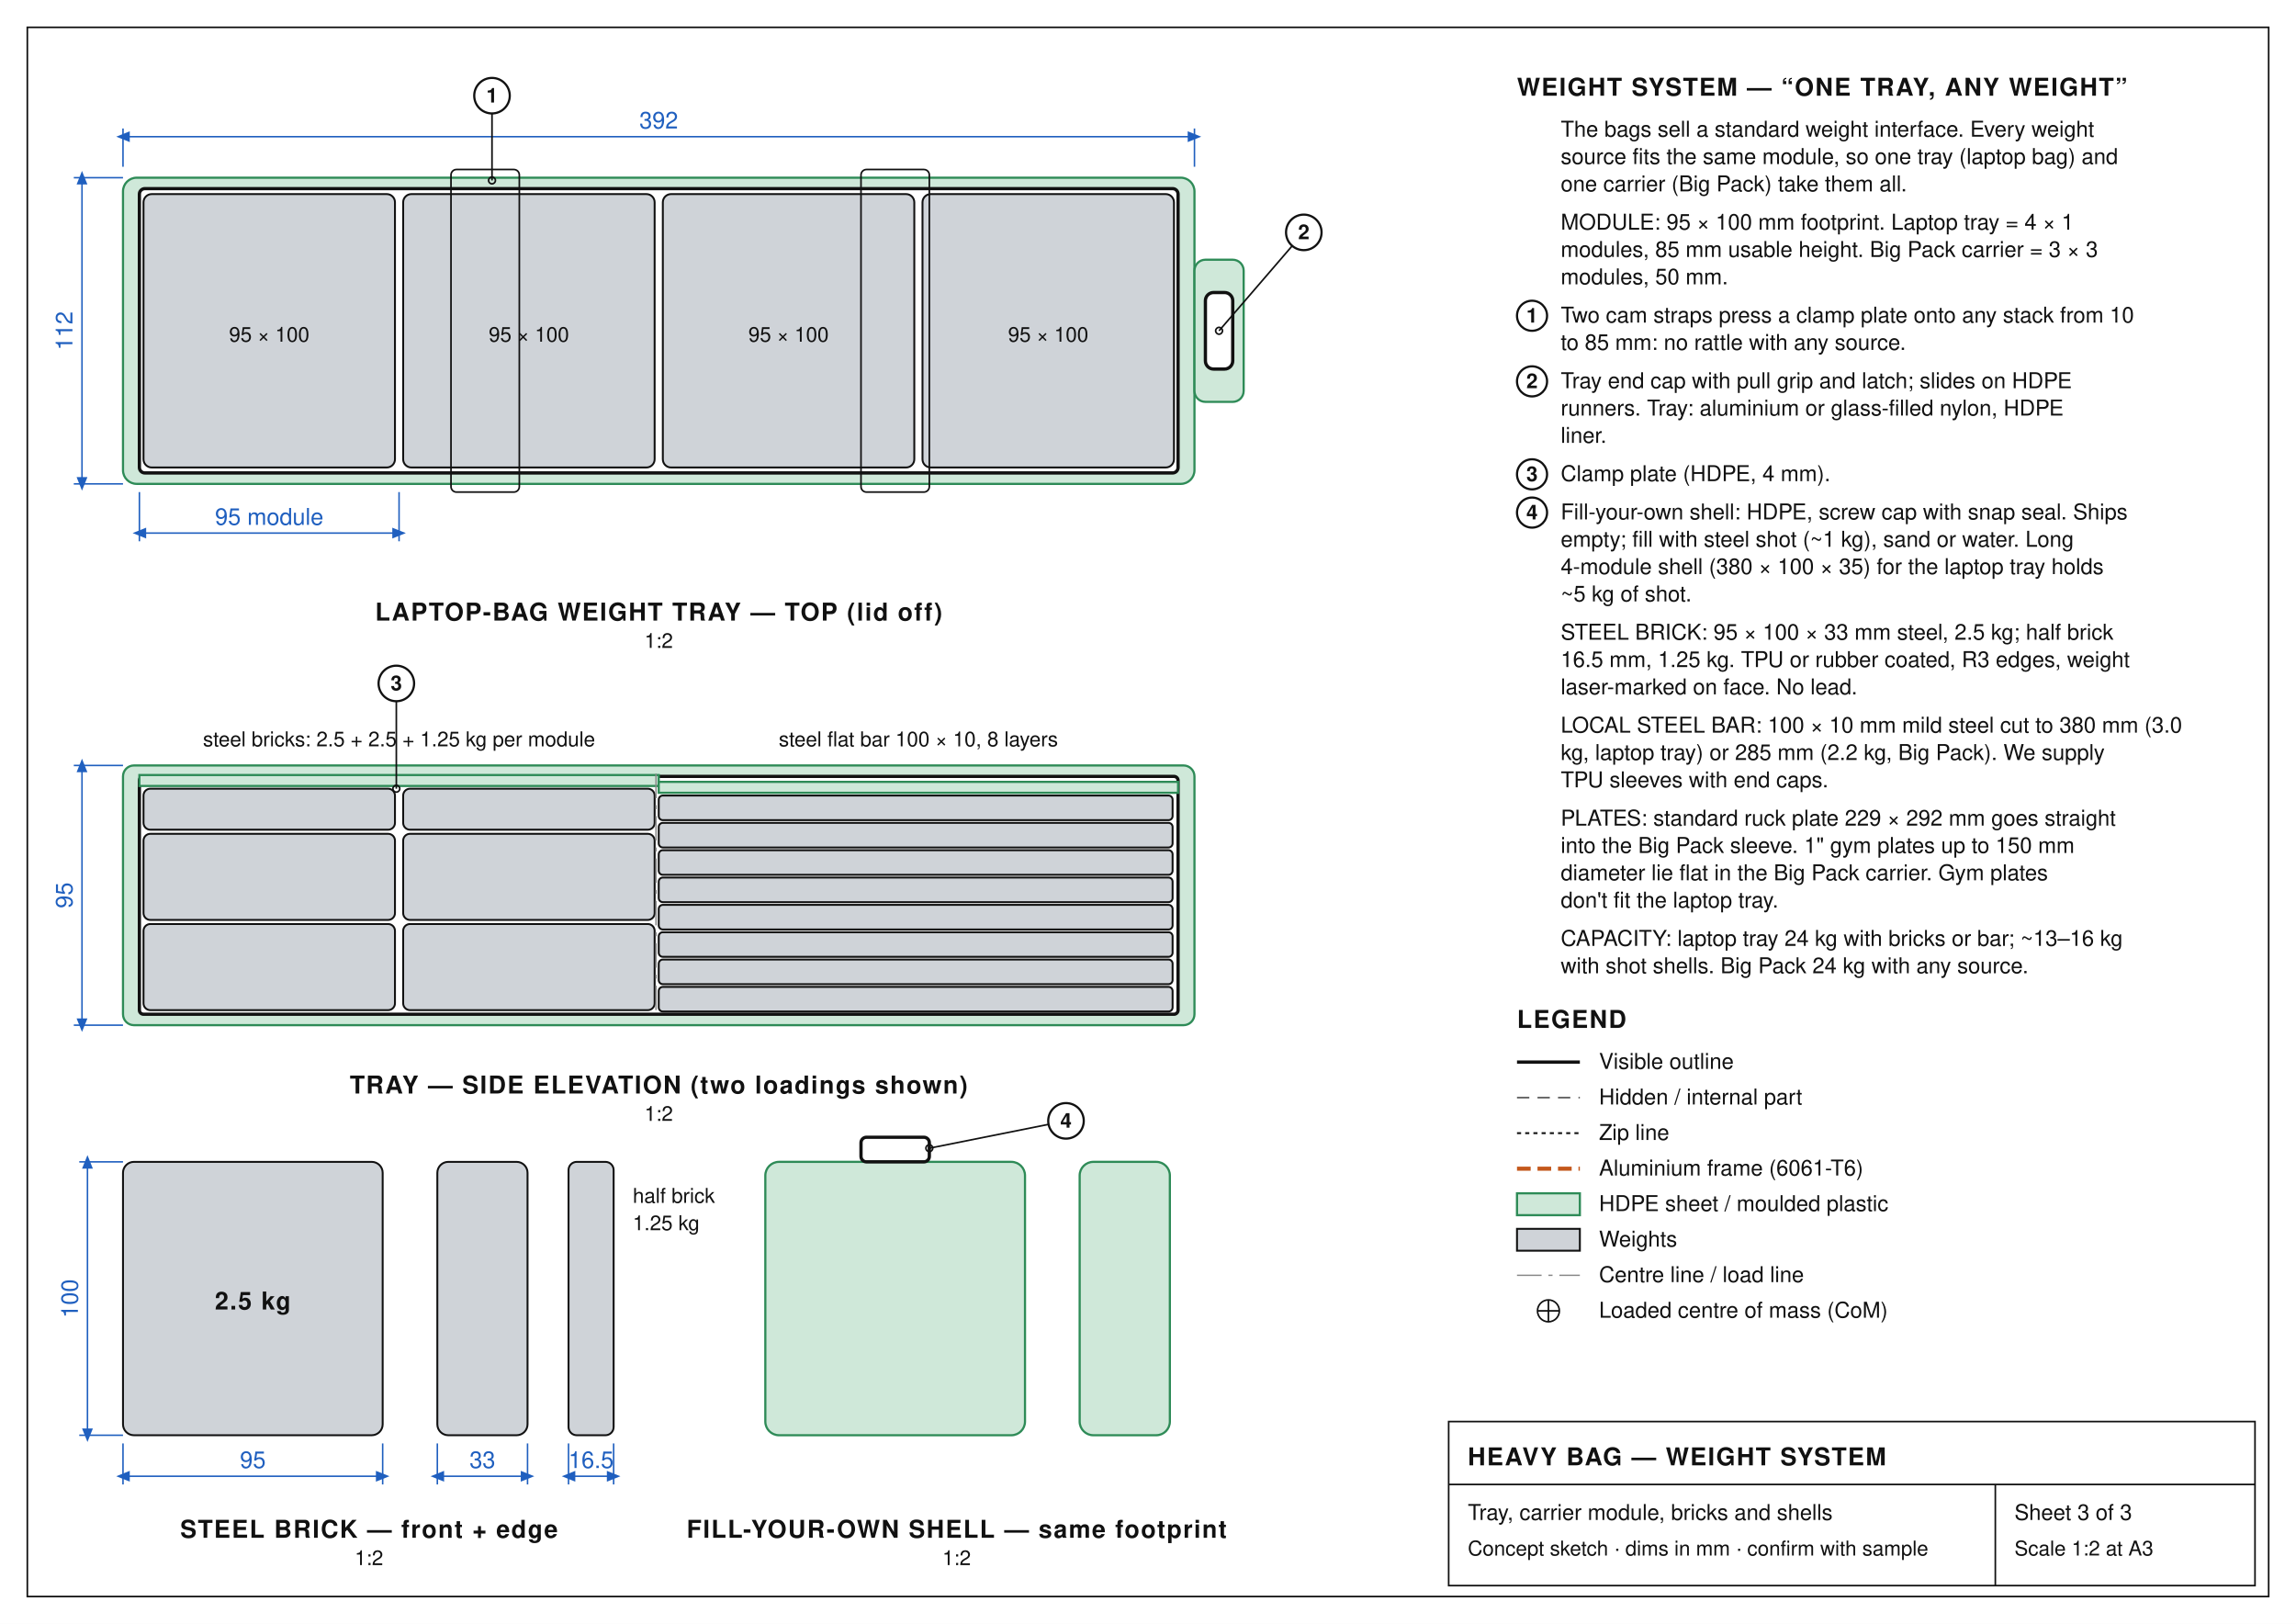
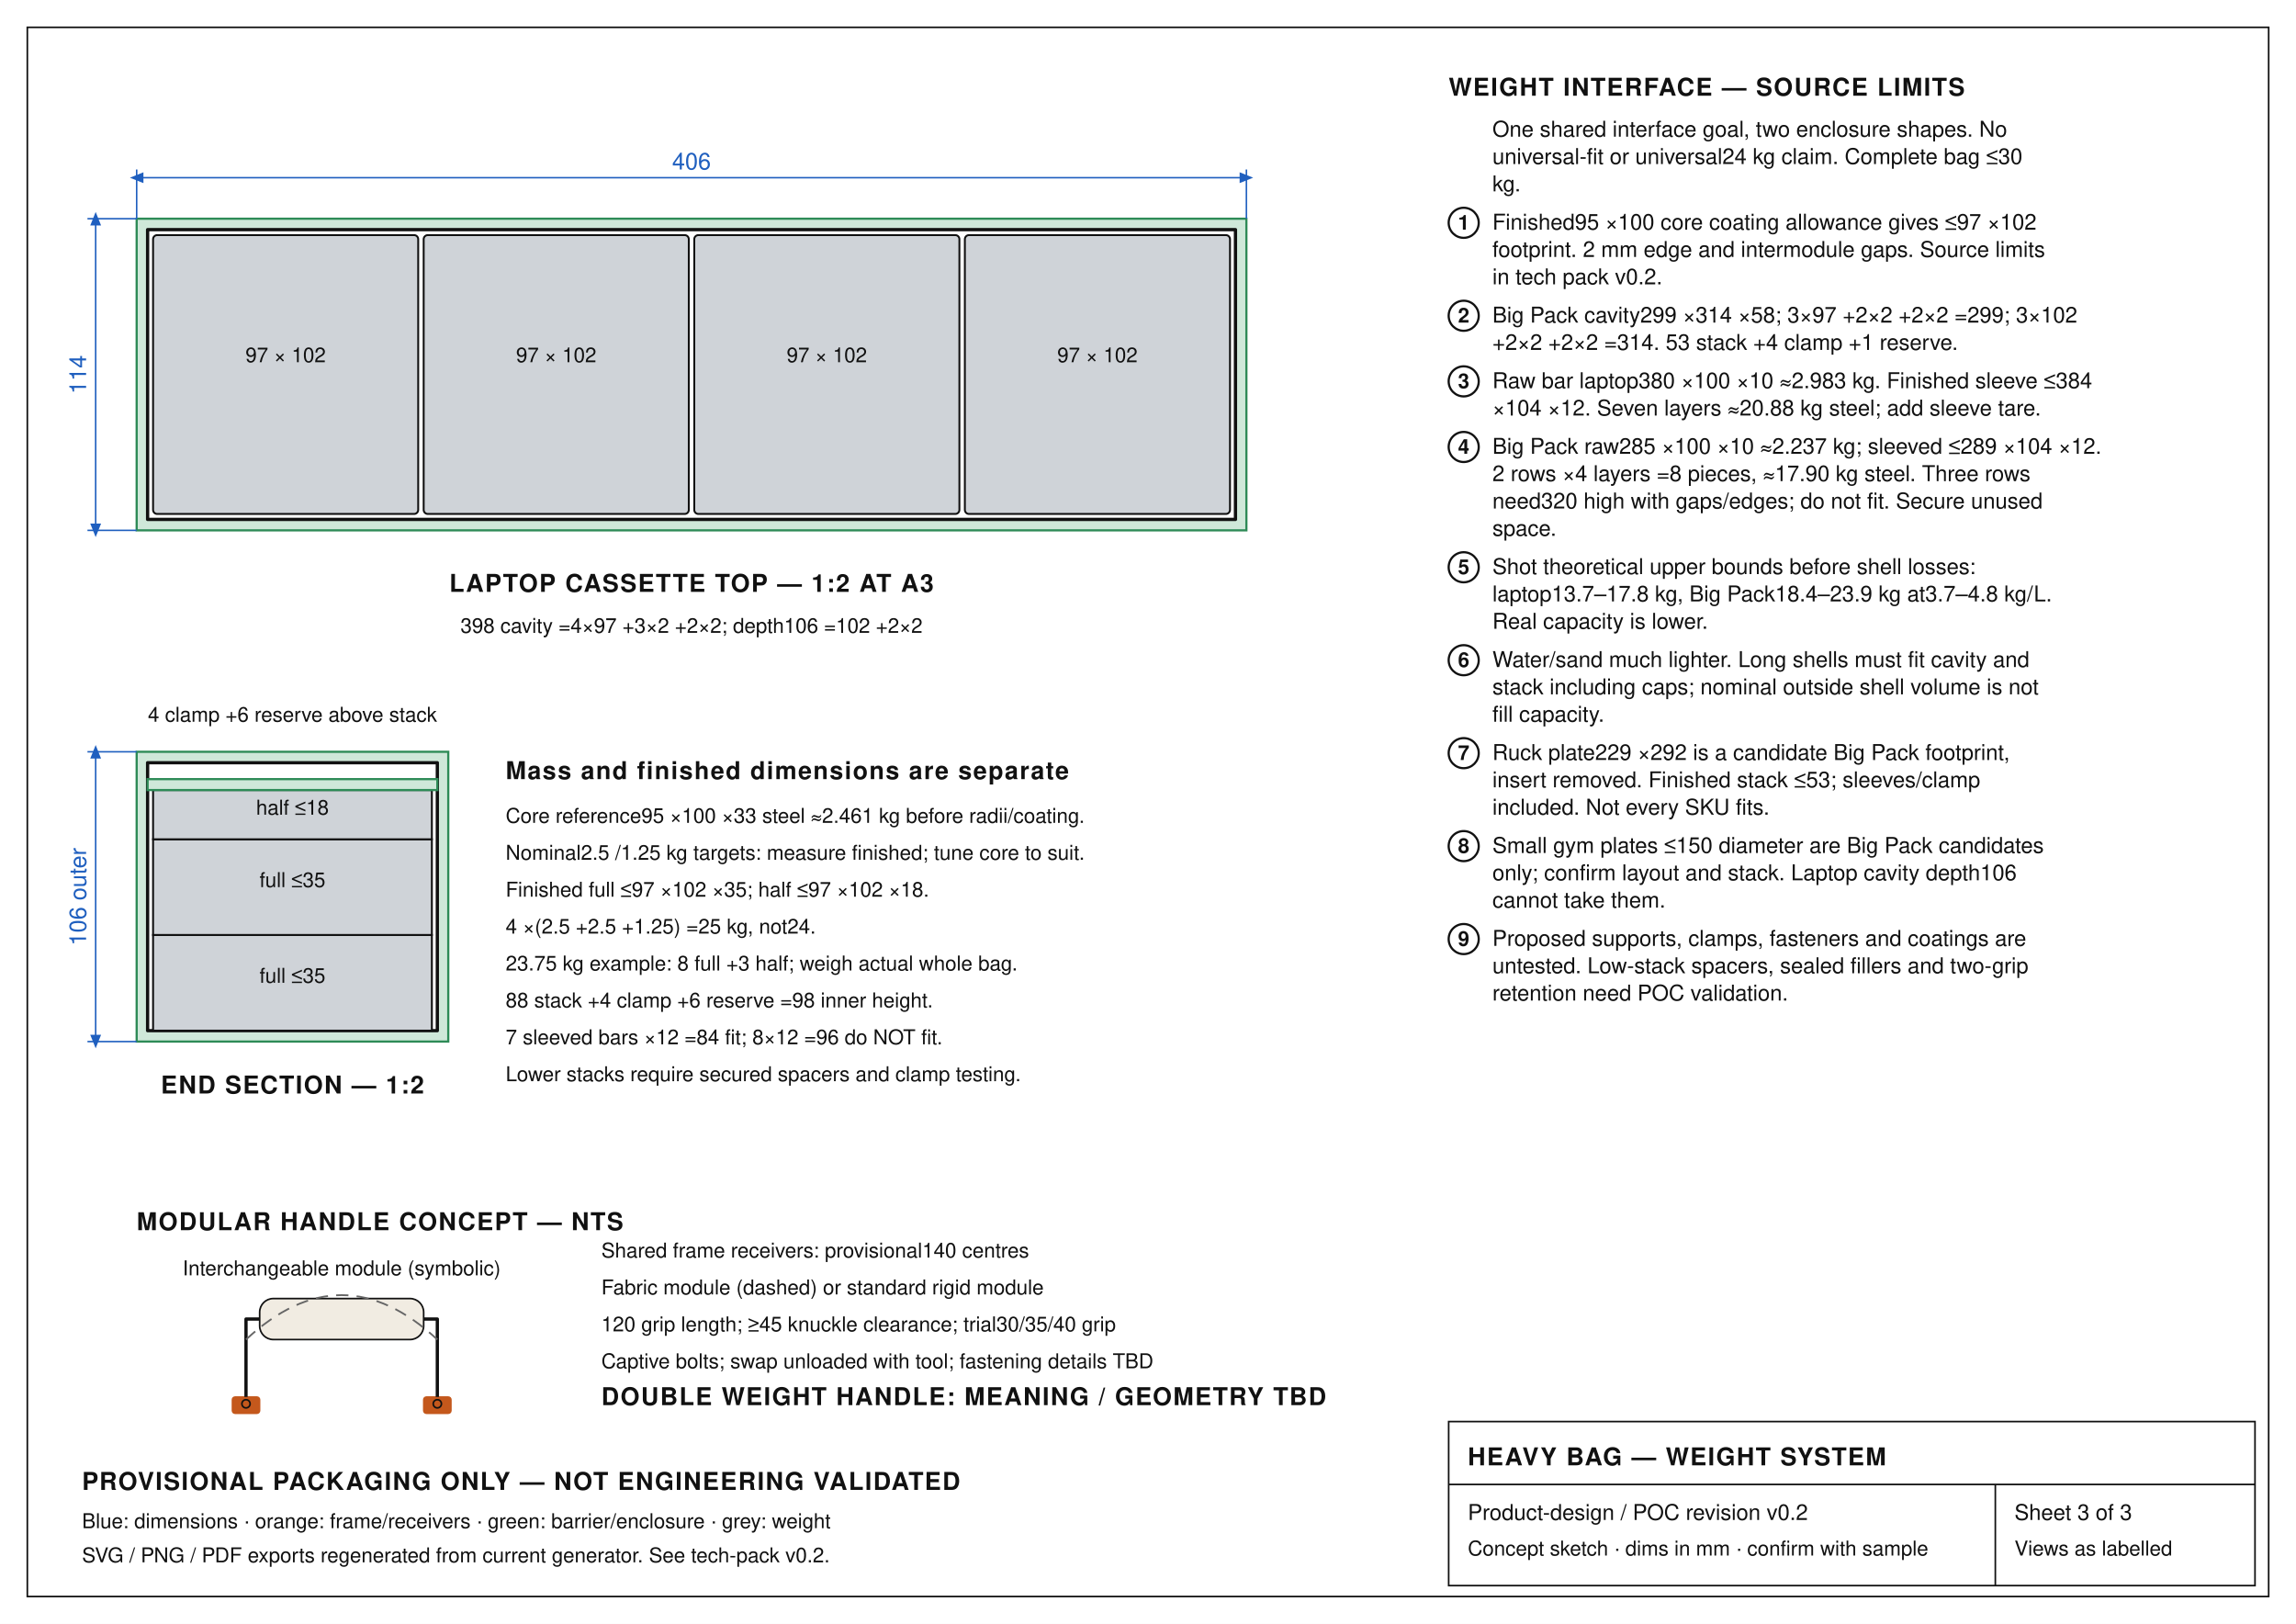
<svg xmlns="http://www.w3.org/2000/svg" viewBox="0 0 1680 1188" width="1680" height="1188">
  <style>
  text { font-family: Helvetica, Arial, sans-serif; fill: #111; }
  .o  { fill: none; stroke: #111; stroke-width: 2.4; stroke-linejoin: round; }
  .of { fill: #fff; stroke: #111; stroke-width: 2.4; stroke-linejoin: round; }
  .t  { fill: none; stroke: #111; stroke-width: 1.2; }
  .h  { fill: none; stroke: #666; stroke-width: 1.3; stroke-dasharray: 9 6; }
  .z  { fill: none; stroke: #111; stroke-width: 1.4; stroke-dasharray: 3 3; }
  .c  { fill: none; stroke: #888; stroke-width: 1; stroke-dasharray: 18 5 3 5; }
  .al { fill: none; stroke: #c4581c; stroke-width: 3; stroke-dasharray: 10 5; }
  .alf { fill: #c4581c; stroke: #c4581c; stroke-width: 1; }
  .pe { fill: #cfe8d9; stroke: #2e8b57; stroke-width: 1.6; }
  .wt { fill: #cfd3d8; stroke: #111; stroke-width: 1.4; }
  .lap { fill: #9aa3ad; stroke: #111; stroke-width: 1.2; }
  .pad { fill: #f1ece2; stroke: #111; stroke-width: 1.2; }
  .d  { fill: none; stroke: #1f5fbf; stroke-width: 1.1; }
  .dt { fill: #1f5fbf; font-size: 17px; }
  .lbl { font-size: 18px; font-weight: bold; letter-spacing: 1px; }
  .sm { font-size: 15px; }
  .note { font-size: 16px; }
  .co { fill: #fff; stroke: #111; stroke-width: 1.6; }
  .cot { font-size: 15px; font-weight: bold; }
</style>
  <defs>
    <marker id="a" viewBox="0 0 10 10" refX="5" refY="5" markerWidth="9" markerHeight="9" orient="auto-start-reverse">
      <path d="M0,1 L10,5 L0,9 z" fill="#1f5fbf" />
    </marker>
    <marker id="arr" viewBox="0 0 10 10" refX="9" refY="5" markerWidth="14" markerHeight="14" markerUnits="userSpaceOnUse" orient="auto">
      <path d="M0,0 L10,5 L0,10 z" fill="#111" />
    </marker>
  </defs>
  <rect width="1680" height="1188" fill="#fff" />
  <rect x="20.0" y="20.0" width="1640.0" height="1148.0" rx="0" class="t" />
-   <rect x="90.0" y="130.0" width="784.0" height="224.0" rx="10" class="pe" />
-   <rect x="102.0" y="138.0" width="760.0" height="208.0" rx="4" class="of" />
-   <rect x="105.0" y="142.0" width="184.0" height="200.0" rx="6" class="wt" />
-   <text x="197.0" y="250.0" class="sm" text-anchor="middle">95 × 100</text>
-   <rect x="295.0" y="142.0" width="184.0" height="200.0" rx="6" class="wt" />
-   <text x="387.0" y="250.0" class="sm" text-anchor="middle">95 × 100</text>
-   <rect x="485.0" y="142.0" width="184.0" height="200.0" rx="6" class="wt" />
-   <text x="577.0" y="250.0" class="sm" text-anchor="middle">95 × 100</text>
-   <rect x="675.0" y="142.0" width="184.0" height="200.0" rx="6" class="wt" />
-   <text x="767.0" y="250.0" class="sm" text-anchor="middle">95 × 100</text>
-   <rect x="330.0" y="124.0" width="50.0" height="236.0" rx="4" class="t" />
-   <rect x="630.0" y="124.0" width="50.0" height="236.0" rx="4" class="t" />
-   <rect x="874.0" y="190.0" width="36.0" height="104.0" rx="8" class="pe" />
-   <rect x="882.0" y="214.0" width="20.0" height="56.0" rx="6" class="of" />
-   <line x1="90.0" y1="122.0" x2="90.0" y2="94.0" class="d" />
-   <line x1="874.0" y1="122.0" x2="874.0" y2="94.0" class="d" />
-   <line x1="90.0" y1="100.0" x2="874.0" y2="100.0" class="d" marker-start="url(#a)" marker-end="url(#a)" />
-   <text x="482.0" y="94.0" class="dt" text-anchor="middle">392</text>
-   <line x1="90.0" y1="130.0" x2="54.0" y2="130.0" class="d" />
-   <line x1="90.0" y1="354.0" x2="54.0" y2="354.0" class="d" />
-   <line x1="60.0" y1="130.0" x2="60.0" y2="354.0" class="d" marker-start="url(#a)" marker-end="url(#a)" />
-   <text x="53.0" y="242.0" class="dt" text-anchor="middle" transform="rotate(-90 53.0 242.0)">112</text>
-   <line x1="102.0" y1="360.0" x2="102.0" y2="396.0" class="d" />
-   <line x1="292.0" y1="360.0" x2="292.0" y2="396.0" class="d" />
-   <line x1="102.0" y1="390.0" x2="292.0" y2="390.0" class="d" marker-start="url(#a)" marker-end="url(#a)" />
-   <text x="197.0" y="384.0" class="dt" text-anchor="middle">95 module</text>
-   <line x1="360.0" y1="132.0" x2="360.0" y2="70.0" class="t" />
-   <circle cx="360.0" cy="132.0" r="2.5" class="t" />
-   <circle cx="360.0" cy="70.0" r="13" class="co" />
-   <text x="360.0" y="75.0" class="cot" text-anchor="middle">1</text>
-   <line x1="892.0" y1="242.0" x2="954.0" y2="170.0" class="t" />
-   <circle cx="892.0" cy="242.0" r="2.5" class="t" />
-   <circle cx="954.0" cy="170.0" r="13" class="co" />
-   <text x="954.0" y="175.0" class="cot" text-anchor="middle">2</text>
-   <text x="482.0" y="454.0" class="lbl" text-anchor="middle">LAPTOP-BAG WEIGHT TRAY — TOP (lid off)</text>
-   <text x="482.0" y="474.0" class="sm" text-anchor="middle">1:2</text>
-   <rect x="90.0" y="560.0" width="784.0" height="190.0" rx="8" class="pe" />
-   <rect x="102.0" y="568.0" width="760.0" height="174.0" rx="3" class="of" />
-   <rect x="105.0" y="676.0" width="184.0" height="63.0" rx="5" class="wt" />
-   <rect x="295.0" y="676.0" width="184.0" height="63.0" rx="5" class="wt" />
-   <rect x="105.0" y="610.0" width="184.0" height="63.0" rx="5" class="wt" />
-   <rect x="295.0" y="610.0" width="184.0" height="63.0" rx="5" class="wt" />
-   <rect x="105.0" y="577.0" width="184.0" height="30.0" rx="5" class="wt" />
-   <rect x="295.0" y="577.0" width="184.0" height="30.0" rx="5" class="wt" />
-   <rect x="102.0" y="567.0" width="380.0" height="8.0" rx="0" class="pe" />
-   <rect x="482.0" y="722.0" width="376.0" height="18.0" rx="3" class="wt" />
-   <rect x="482.0" y="702.0" width="376.0" height="18.0" rx="3" class="wt" />
-   <rect x="482.0" y="682.0" width="376.0" height="18.0" rx="3" class="wt" />
-   <rect x="482.0" y="662.0" width="376.0" height="18.0" rx="3" class="wt" />
-   <rect x="482.0" y="642.0" width="376.0" height="18.0" rx="3" class="wt" />
-   <rect x="482.0" y="622.0" width="376.0" height="18.0" rx="3" class="wt" />
-   <rect x="482.0" y="602.0" width="376.0" height="18.0" rx="3" class="wt" />
-   <rect x="482.0" y="582.0" width="376.0" height="18.0" rx="3" class="wt" />
-   <rect x="482.0" y="572.0" width="380.0" height="8.0" rx="0" class="pe" />
-   <line x1="480.0" y1="566.0" x2="480.0" y2="744.0" class="c" />
-   <text x="292.0" y="546.0" class="sm" text-anchor="middle">steel bricks: 2.5 + 2.5 + 1.25 kg per module</text>
-   <text x="672.0" y="546.0" class="sm" text-anchor="middle">steel flat bar 100 × 10, 8 layers</text>
-   <line x1="90.0" y1="560.0" x2="54.0" y2="560.0" class="d" />
-   <line x1="90.0" y1="750.0" x2="54.0" y2="750.0" class="d" />
-   <line x1="60.0" y1="560.0" x2="60.0" y2="750.0" class="d" marker-start="url(#a)" marker-end="url(#a)" />
-   <text x="53.0" y="655.0" class="dt" text-anchor="middle" transform="rotate(-90 53.0 655.0)">95</text>
-   <line x1="290.0" y1="577.0" x2="290.0" y2="500.0" class="t" />
-   <circle cx="290.0" cy="577.0" r="2.5" class="t" />
-   <circle cx="290.0" cy="500.0" r="13" class="co" />
-   <text x="290.0" y="505.0" class="cot" text-anchor="middle">3</text>
-   <text x="482.0" y="800.0" class="lbl" text-anchor="middle">TRAY — SIDE ELEVATION (two loadings shown)</text>
-   <text x="482.0" y="820.0" class="sm" text-anchor="middle">1:2</text>
-   <rect x="90.0" y="850.0" width="190.0" height="200.0" rx="8" class="wt" />
-   <text x="185.0" y="958.0" class="lbl" text-anchor="middle">2.5 kg</text>
-   <rect x="320.0" y="850.0" width="66.0" height="200.0" rx="8" class="wt" />
-   <rect x="416.0" y="850.0" width="33.0" height="200.0" rx="6" class="wt" />
-   <line x1="90.0" y1="1056.0" x2="90.0" y2="1086.0" class="d" />
-   <line x1="280.0" y1="1056.0" x2="280.0" y2="1086.0" class="d" />
-   <line x1="90.0" y1="1080.0" x2="280.0" y2="1080.0" class="d" marker-start="url(#a)" marker-end="url(#a)" />
-   <text x="185.0" y="1074.0" class="dt" text-anchor="middle">95</text>
-   <line x1="90.0" y1="850.0" x2="58.0" y2="850.0" class="d" />
-   <line x1="90.0" y1="1050.0" x2="58.0" y2="1050.0" class="d" />
-   <line x1="64.0" y1="850.0" x2="64.0" y2="1050.0" class="d" marker-start="url(#a)" marker-end="url(#a)" />
-   <text x="57.0" y="950.0" class="dt" text-anchor="middle" transform="rotate(-90 57.0 950.0)">100</text>
-   <line x1="320.0" y1="1056.0" x2="320.0" y2="1086.0" class="d" />
-   <line x1="386.0" y1="1056.0" x2="386.0" y2="1086.0" class="d" />
-   <line x1="320.0" y1="1080.0" x2="386.0" y2="1080.0" class="d" marker-start="url(#a)" marker-end="url(#a)" />
-   <text x="353.0" y="1074.0" class="dt" text-anchor="middle">33</text>
-   <line x1="416.0" y1="1056.0" x2="416.0" y2="1086.0" class="d" />
-   <line x1="449.0" y1="1056.0" x2="449.0" y2="1086.0" class="d" />
-   <line x1="416.0" y1="1080.0" x2="449.0" y2="1080.0" class="d" marker-start="url(#a)" marker-end="url(#a)" />
-   <text x="432.5" y="1074.0" class="dt" text-anchor="middle">16.5</text>
-   <text x="463.0" y="880.0" class="sm" text-anchor="start">half brick</text>
-   <text x="463.0" y="900.0" class="sm" text-anchor="start">1.25 kg</text>
-   <text x="270.0" y="1125.0" class="lbl" text-anchor="middle">STEEL BRICK — front + edge</text>
-   <text x="270.0" y="1145.0" class="sm" text-anchor="middle">1:2</text>
-   <rect x="560.0" y="850.0" width="190.0" height="200.0" rx="10" class="pe" />
-   <rect x="630.0" y="832.0" width="50.0" height="18.0" rx="4" class="o" />
-   <rect x="790.0" y="850.0" width="66.0" height="200.0" rx="10" class="pe" />
-   <text x="700.0" y="1125.0" class="lbl" text-anchor="middle">FILL-YOUR-OWN SHELL — same footprint</text>
-   <text x="700.0" y="1145.0" class="sm" text-anchor="middle">1:2</text>
-   <line x1="680.0" y1="840.0" x2="780.0" y2="820.0" class="t" />
-   <circle cx="680.0" cy="840.0" r="2.5" class="t" />
-   <circle cx="780.0" cy="820.0" r="13" class="co" />
-   <text x="780.0" y="825.0" class="cot" text-anchor="middle">4</text>
-   <text x="1110.0" y="70.0" class="lbl" text-anchor="start">WEIGHT SYSTEM — “ONE TRAY, ANY WEIGHT”</text>
-   <text x="1142.0" y="100.0" class="note" text-anchor="start">The bags sell a standard weight interface. Every weight</text>
-   <text x="1142.0" y="120.0" class="note" text-anchor="start">source fits the same module, so one tray (laptop bag) and</text>
-   <text x="1142.0" y="140.0" class="note" text-anchor="start">one carrier (Big Pack) take them all.</text>
-   <text x="1142.0" y="168.0" class="note" text-anchor="start">MODULE: 95 × 100 mm footprint. Laptop tray = 4 × 1</text>
-   <text x="1142.0" y="188.0" class="note" text-anchor="start">modules, 85 mm usable height. Big Pack carrier = 3 × 3</text>
-   <text x="1142.0" y="208.0" class="note" text-anchor="start">modules, 50 mm.</text>
-   <circle cx="1121.0" cy="231.0" r="11" class="co" />
-   <text x="1121.0" y="236.0" class="cot" text-anchor="middle">1</text>
-   <text x="1142.0" y="236.0" class="note" text-anchor="start">Two cam straps press a clamp plate onto any stack from 10</text>
-   <text x="1142.0" y="256.0" class="note" text-anchor="start">to 85 mm: no rattle with any source.</text>
-   <circle cx="1121.0" cy="279.0" r="11" class="co" />
-   <text x="1121.0" y="284.0" class="cot" text-anchor="middle">2</text>
-   <text x="1142.0" y="284.0" class="note" text-anchor="start">Tray end cap with pull grip and latch; slides on HDPE</text>
-   <text x="1142.0" y="304.0" class="note" text-anchor="start">runners. Tray: aluminium or glass-filled nylon, HDPE</text>
-   <text x="1142.0" y="324.0" class="note" text-anchor="start">liner.</text>
-   <circle cx="1121.0" cy="347.0" r="11" class="co" />
-   <text x="1121.0" y="352.0" class="cot" text-anchor="middle">3</text>
-   <text x="1142.0" y="352.0" class="note" text-anchor="start">Clamp plate (HDPE, 4 mm).</text>
-   <circle cx="1121.0" cy="375.0" r="11" class="co" />
-   <text x="1121.0" y="380.0" class="cot" text-anchor="middle">4</text>
-   <text x="1142.0" y="380.0" class="note" text-anchor="start">Fill-your-own shell: HDPE, screw cap with snap seal. Ships</text>
-   <text x="1142.0" y="400.0" class="note" text-anchor="start">empty; fill with steel shot (~1 kg), sand or water. Long</text>
-   <text x="1142.0" y="420.0" class="note" text-anchor="start">4-module shell (380 × 100 × 35) for the laptop tray holds</text>
-   <text x="1142.0" y="440.0" class="note" text-anchor="start">~5 kg of shot.</text>
-   <text x="1142.0" y="468.0" class="note" text-anchor="start">STEEL BRICK: 95 × 100 × 33 mm steel, 2.5 kg; half brick</text>
-   <text x="1142.0" y="488.0" class="note" text-anchor="start">16.5 mm, 1.25 kg. TPU or rubber coated, R3 edges, weight</text>
-   <text x="1142.0" y="508.0" class="note" text-anchor="start">laser-marked on face. No lead.</text>
-   <text x="1142.0" y="536.0" class="note" text-anchor="start">LOCAL STEEL BAR: 100 × 10 mm mild steel cut to 380 mm (3.0</text>
-   <text x="1142.0" y="556.0" class="note" text-anchor="start">kg, laptop tray) or 285 mm (2.2 kg, Big Pack). We supply</text>
-   <text x="1142.0" y="576.0" class="note" text-anchor="start">TPU sleeves with end caps.</text>
-   <text x="1142.0" y="604.0" class="note" text-anchor="start">PLATES: standard ruck plate 229 × 292 mm goes straight</text>
-   <text x="1142.0" y="624.0" class="note" text-anchor="start">into the Big Pack sleeve. 1" gym plates up to 150 mm</text>
-   <text x="1142.0" y="644.0" class="note" text-anchor="start">diameter lie flat in the Big Pack carrier. Gym plates</text>
-   <text x="1142.0" y="664.0" class="note" text-anchor="start">don't fit the laptop tray.</text>
-   <text x="1142.0" y="692.0" class="note" text-anchor="start">CAPACITY: laptop tray 24 kg with bricks or bar; ~13–16 kg</text>
-   <text x="1142.0" y="712.0" class="note" text-anchor="start">with shot shells. Big Pack 24 kg with any source.</text>
-   <text x="1110.0" y="752.0" class="lbl" text-anchor="start">LEGEND</text>
-   <g transform="translate(1110,777)">
-     <line x1="0" y1="0" x2="46" y2="0" class="o" />
-   </g>
-   <text x="1170.0" y="782.0" class="note" text-anchor="start">Visible outline</text>
-   <g transform="translate(1110,803)">
-     <line x1="0" y1="0" x2="46" y2="0" class="h" />
-   </g>
-   <text x="1170.0" y="808.0" class="note" text-anchor="start">Hidden / internal part</text>
-   <g transform="translate(1110,829)">
-     <line x1="0" y1="0" x2="46" y2="0" class="z" />
-   </g>
-   <text x="1170.0" y="834.0" class="note" text-anchor="start">Zip line</text>
-   <g transform="translate(1110,855)">
-     <line x1="0" y1="0" x2="46" y2="0" class="al" />
-   </g>
-   <text x="1170.0" y="860.0" class="note" text-anchor="start">Aluminium frame (6061-T6)</text>
-   <g transform="translate(1110,881)">
-     <rect x="0" y="-8" width="46" height="16" class="pe" />
-   </g>
-   <text x="1170.0" y="886.0" class="note" text-anchor="start">HDPE sheet / moulded plastic</text>
-   <g transform="translate(1110,907)">
-     <rect x="0" y="-8" width="46" height="16" class="wt" />
-   </g>
-   <text x="1170.0" y="912.0" class="note" text-anchor="start">Weights</text>
-   <g transform="translate(1110,933)">
-     <line x1="0" y1="0" x2="46" y2="0" class="c" />
-   </g>
-   <text x="1170.0" y="938.0" class="note" text-anchor="start">Centre line / load line</text>
-   <g transform="translate(1110,959)">
-     <circle cx="23" cy="0" r="8" class="t" />
-     <line x1="15" y1="0" x2="31" y2="0" class="t" />
-     <line x1="23" y1="-8" x2="23" y2="8" class="t" />
-   </g>
-   <text x="1170.0" y="964.0" class="note" text-anchor="start">Loaded centre of mass (CoM)</text>
+   <rect x="100.0" y="160.0" width="812.0" height="228.0" rx="0" class="pe" />
+   <rect x="108.0" y="168.0" width="796.0" height="212.0" rx="0" class="of" />
+   <rect x="112.0" y="172.0" width="194.0" height="204.0" rx="3" class="wt" />
+   <text x="209.0" y="265.0" class="sm" text-anchor="middle">97 × 102</text>
+   <rect x="310.0" y="172.0" width="194.0" height="204.0" rx="3" class="wt" />
+   <text x="407.0" y="265.0" class="sm" text-anchor="middle">97 × 102</text>
+   <rect x="508.0" y="172.0" width="194.0" height="204.0" rx="3" class="wt" />
+   <text x="605.0" y="265.0" class="sm" text-anchor="middle">97 × 102</text>
+   <rect x="706.0" y="172.0" width="194.0" height="204.0" rx="3" class="wt" />
+   <text x="803.0" y="265.0" class="sm" text-anchor="middle">97 × 102</text>
+   <line x1="100.0" y1="160.0" x2="100.0" y2="124.0" class="d" />
+   <line x1="912.0" y1="160.0" x2="912.0" y2="124.0" class="d" />
+   <line x1="100.0" y1="130.0" x2="912.0" y2="130.0" class="d" marker-start="url(#a)" marker-end="url(#a)" />
+   <text x="506.0" y="124.0" class="dt" text-anchor="middle">406</text>
+   <line x1="100.0" y1="160.0" x2="64.0" y2="160.0" class="d" />
+   <line x1="100.0" y1="388.0" x2="64.0" y2="388.0" class="d" />
+   <line x1="70.0" y1="160.0" x2="70.0" y2="388.0" class="d" marker-start="url(#a)" marker-end="url(#a)" />
+   <text x="63.0" y="274.0" class="dt" text-anchor="middle" transform="rotate(-90 63.0 274.0)">114</text>
+   <text x="506.0" y="433.0" class="lbl" text-anchor="middle">LAPTOP CASSETTE TOP — 1:2 AT A3</text>
+   <text x="506.0" y="463.0" class="sm" text-anchor="middle">398 cavity =4×97 +3×2 +2×2; depth106 =102 +2×2</text>
+   <rect x="100.0" y="550.0" width="228.0" height="212.0" rx="0" class="pe" />
+   <rect x="108.0" y="558.0" width="212.0" height="196.0" rx="0" class="of" />
+   <rect x="112.0" y="684.0" width="204.0" height="70.0" rx="0" class="wt" />
+   <text x="214.0" y="719.0" class="sm" text-anchor="middle">full ≤35</text>
+   <rect x="112.0" y="614.0" width="204.0" height="70.0" rx="0" class="wt" />
+   <text x="214.0" y="649.0" class="sm" text-anchor="middle">full ≤35</text>
+   <rect x="112.0" y="578.0" width="204.0" height="36.0" rx="0" class="wt" />
+   <text x="214.0" y="596.0" class="sm" text-anchor="middle">half ≤18</text>
+   <rect x="108.0" y="570.0" width="212.0" height="8.0" rx="0" class="pe" />
+   <line x1="100.0" y1="550.0" x2="64.0" y2="550.0" class="d" />
+   <line x1="100.0" y1="762.0" x2="64.0" y2="762.0" class="d" />
+   <line x1="70.0" y1="550.0" x2="70.0" y2="762.0" class="d" marker-start="url(#a)" marker-end="url(#a)" />
+   <text x="63.0" y="656.0" class="dt" text-anchor="middle" transform="rotate(-90 63.0 656.0)">106 outer</text>
+   <text x="214.0" y="528.0" class="sm" text-anchor="middle">4 clamp +6 reserve above stack</text>
+   <text x="214.0" y="800.0" class="lbl" text-anchor="middle">END SECTION — 1:2</text>
+   <text x="370.0" y="570.0" class="lbl" text-anchor="start">Mass and finished dimensions are separate</text>
+   <text x="370.0" y="602.0" class="sm" text-anchor="start">Core reference95 ×100 ×33 steel ≈2.461 kg before radii/coating.</text>
+   <text x="370.0" y="629.0" class="sm" text-anchor="start">Nominal2.5 /1.25 kg targets: measure finished; tune core to suit.</text>
+   <text x="370.0" y="656.0" class="sm" text-anchor="start">Finished full ≤97 ×102 ×35; half ≤97 ×102 ×18.</text>
+   <text x="370.0" y="683.0" class="sm" text-anchor="start">4 ×(2.5 +2.5 +1.25) =25 kg, not24.</text>
+   <text x="370.0" y="710.0" class="sm" text-anchor="start">23.75 kg example: 8 full +3 half; weigh actual whole bag.</text>
+   <text x="370.0" y="737.0" class="sm" text-anchor="start">88 stack +4 clamp +6 reserve =98 inner height.</text>
+   <text x="370.0" y="764.0" class="sm" text-anchor="start">7 sleeved bars ×12 =84 fit; 8×12 =96 do NOT fit.</text>
+   <text x="370.0" y="791.0" class="sm" text-anchor="start">Lower stacks require secured spacers and clamp testing.</text>
+   <text x="100.0" y="900.0" class="lbl" text-anchor="start">MODULAR HANDLE CONCEPT — NTS</text>
+   <rect x="170.0" y="1022.0" width="20.0" height="12.0" rx="2" class="alf" />
+   <circle cx="180.0" cy="1027.0" r="3" class="t" />
+   <rect x="310.0" y="1022.0" width="20.0" height="12.0" rx="2" class="alf" />
+   <circle cx="320.0" cy="1027.0" r="3" class="t" />
+   <path d="M180.0,1022 L180.0,965 L320.0,965 L320.0,1022" class="o" />
+   <rect x="190.0" y="950.0" width="120.0" height="30.0" rx="10" class="pad" />
+   <text x="250.0" y="933.0" class="sm" text-anchor="middle">Interchangeable module (symbolic)</text>
+   <path d="M180,980 Q250,915 320,980" class="h" />
+   <text x="440.0" y="920.0" class="sm" text-anchor="start">Shared frame receivers: provisional140 centres</text>
+   <text x="440.0" y="947.0" class="sm" text-anchor="start">Fabric module (dashed) or standard rigid module</text>
+   <text x="440.0" y="974.0" class="sm" text-anchor="start">120 grip length; ≥45 knuckle clearance; trial30/35/40 grip</text>
+   <text x="440.0" y="1001.0" class="sm" text-anchor="start">Captive bolts; swap unloaded with tool; fastening details TBD</text>
+   <text x="440.0" y="1028.0" class="lbl" text-anchor="start">DOUBLE WEIGHT HANDLE: MEANING / GEOMETRY TBD</text>
+   <text x="1060.0" y="70.0" class="lbl" text-anchor="start">WEIGHT INTERFACE — SOURCE LIMITS</text>
+   <text x="1092.0" y="100.0" class="note" text-anchor="start">One shared interface goal, two enclosure shapes. No</text>
+   <text x="1092.0" y="120.0" class="note" text-anchor="start">universal-fit or universal24 kg claim. Complete bag ≤30</text>
+   <text x="1092.0" y="140.0" class="note" text-anchor="start">kg.</text>
+   <circle cx="1071.0" cy="163.0" r="11" class="co" />
+   <text x="1071.0" y="168.0" class="cot" text-anchor="middle">1</text>
+   <text x="1092.0" y="168.0" class="note" text-anchor="start">Finished95 ×100 core coating allowance gives ≤97 ×102</text>
+   <text x="1092.0" y="188.0" class="note" text-anchor="start">footprint. 2 mm edge and intermodule gaps. Source limits</text>
+   <text x="1092.0" y="208.0" class="note" text-anchor="start">in tech pack v0.2.</text>
+   <circle cx="1071.0" cy="231.0" r="11" class="co" />
+   <text x="1071.0" y="236.0" class="cot" text-anchor="middle">2</text>
+   <text x="1092.0" y="236.0" class="note" text-anchor="start">Big Pack cavity299 ×314 ×58; 3×97 +2×2 +2×2 =299; 3×102</text>
+   <text x="1092.0" y="256.0" class="note" text-anchor="start">+2×2 +2×2 =314. 53 stack +4 clamp +1 reserve.</text>
+   <circle cx="1071.0" cy="279.0" r="11" class="co" />
+   <text x="1071.0" y="284.0" class="cot" text-anchor="middle">3</text>
+   <text x="1092.0" y="284.0" class="note" text-anchor="start">Raw bar laptop380 ×100 ×10 ≈2.983 kg. Finished sleeve ≤384</text>
+   <text x="1092.0" y="304.0" class="note" text-anchor="start">×104 ×12. Seven layers ≈20.88 kg steel; add sleeve tare.</text>
+   <circle cx="1071.0" cy="327.0" r="11" class="co" />
+   <text x="1071.0" y="332.0" class="cot" text-anchor="middle">4</text>
+   <text x="1092.0" y="332.0" class="note" text-anchor="start">Big Pack raw285 ×100 ×10 ≈2.237 kg; sleeved ≤289 ×104 ×12.</text>
+   <text x="1092.0" y="352.0" class="note" text-anchor="start">2 rows ×4 layers =8 pieces, ≈17.90 kg steel. Three rows</text>
+   <text x="1092.0" y="372.0" class="note" text-anchor="start">need320 high with gaps/edges; do not fit. Secure unused</text>
+   <text x="1092.0" y="392.0" class="note" text-anchor="start">space.</text>
+   <circle cx="1071.0" cy="415.0" r="11" class="co" />
+   <text x="1071.0" y="420.0" class="cot" text-anchor="middle">5</text>
+   <text x="1092.0" y="420.0" class="note" text-anchor="start">Shot theoretical upper bounds before shell losses:</text>
+   <text x="1092.0" y="440.0" class="note" text-anchor="start">laptop13.7–17.8 kg, Big Pack18.4–23.9 kg at3.7–4.8 kg/L.</text>
+   <text x="1092.0" y="460.0" class="note" text-anchor="start">Real capacity is lower.</text>
+   <circle cx="1071.0" cy="483.0" r="11" class="co" />
+   <text x="1071.0" y="488.0" class="cot" text-anchor="middle">6</text>
+   <text x="1092.0" y="488.0" class="note" text-anchor="start">Water/sand much lighter. Long shells must fit cavity and</text>
+   <text x="1092.0" y="508.0" class="note" text-anchor="start">stack including caps; nominal outside shell volume is not</text>
+   <text x="1092.0" y="528.0" class="note" text-anchor="start">fill capacity.</text>
+   <circle cx="1071.0" cy="551.0" r="11" class="co" />
+   <text x="1071.0" y="556.0" class="cot" text-anchor="middle">7</text>
+   <text x="1092.0" y="556.0" class="note" text-anchor="start">Ruck plate229 ×292 is a candidate Big Pack footprint,</text>
+   <text x="1092.0" y="576.0" class="note" text-anchor="start">insert removed. Finished stack ≤53; sleeves/clamp</text>
+   <text x="1092.0" y="596.0" class="note" text-anchor="start">included. Not every SKU fits.</text>
+   <circle cx="1071.0" cy="619.0" r="11" class="co" />
+   <text x="1071.0" y="624.0" class="cot" text-anchor="middle">8</text>
+   <text x="1092.0" y="624.0" class="note" text-anchor="start">Small gym plates ≤150 diameter are Big Pack candidates</text>
+   <text x="1092.0" y="644.0" class="note" text-anchor="start">only; confirm layout and stack. Laptop cavity depth106</text>
+   <text x="1092.0" y="664.0" class="note" text-anchor="start">cannot take them.</text>
+   <circle cx="1071.0" cy="687.0" r="11" class="co" />
+   <text x="1071.0" y="692.0" class="cot" text-anchor="middle">9</text>
+   <text x="1092.0" y="692.0" class="note" text-anchor="start">Proposed supports, clamps, fasteners and coatings are</text>
+   <text x="1092.0" y="712.0" class="note" text-anchor="start">untested. Low-stack spacers, sealed fillers and two-grip</text>
+   <text x="1092.0" y="732.0" class="note" text-anchor="start">retention need POC validation.</text>
+   <text x="60.0" y="1090.0" class="lbl" text-anchor="start">PROVISIONAL PACKAGING ONLY — NOT ENGINEERING VALIDATED</text>
+   <text x="60.0" y="1118.0" class="sm" text-anchor="start">Blue: dimensions · orange: frame/receivers · green: barrier/enclosure · grey: weight</text>
+   <text x="60.0" y="1143.0" class="sm" text-anchor="start">SVG / PNG / PDF exports regenerated from current generator. See tech-pack v0.2.</text>
  <rect x="1060.0" y="1040.0" width="590.0" height="120.0" rx="0" class="t" />
  <line x1="1060.0" y1="1086.0" x2="1650.0" y2="1086.0" class="t" />
  <line x1="1460.0" y1="1086.0" x2="1460.0" y2="1160.0" class="t" />
  <text x="1074.0" y="1072.0" class="lbl" text-anchor="start">HEAVY BAG — WEIGHT SYSTEM</text>
-   <text x="1074.0" y="1112.0" class="note" text-anchor="start">Tray, carrier module, bricks and shells</text>
+   <text x="1074.0" y="1112.0" class="note" text-anchor="start">Product-design / POC revision v0.2</text>
  <text x="1074.0" y="1138.0" class="sm" text-anchor="start">Concept sketch · dims in mm · confirm with sample</text>
  <text x="1474.0" y="1112.0" class="note" text-anchor="start">Sheet 3 of 3</text>
-   <text x="1474.0" y="1138.0" class="sm" text-anchor="start">Scale 1:2 at A3</text>
+   <text x="1474.0" y="1138.0" class="sm" text-anchor="start">Views as labelled</text>
</svg>
